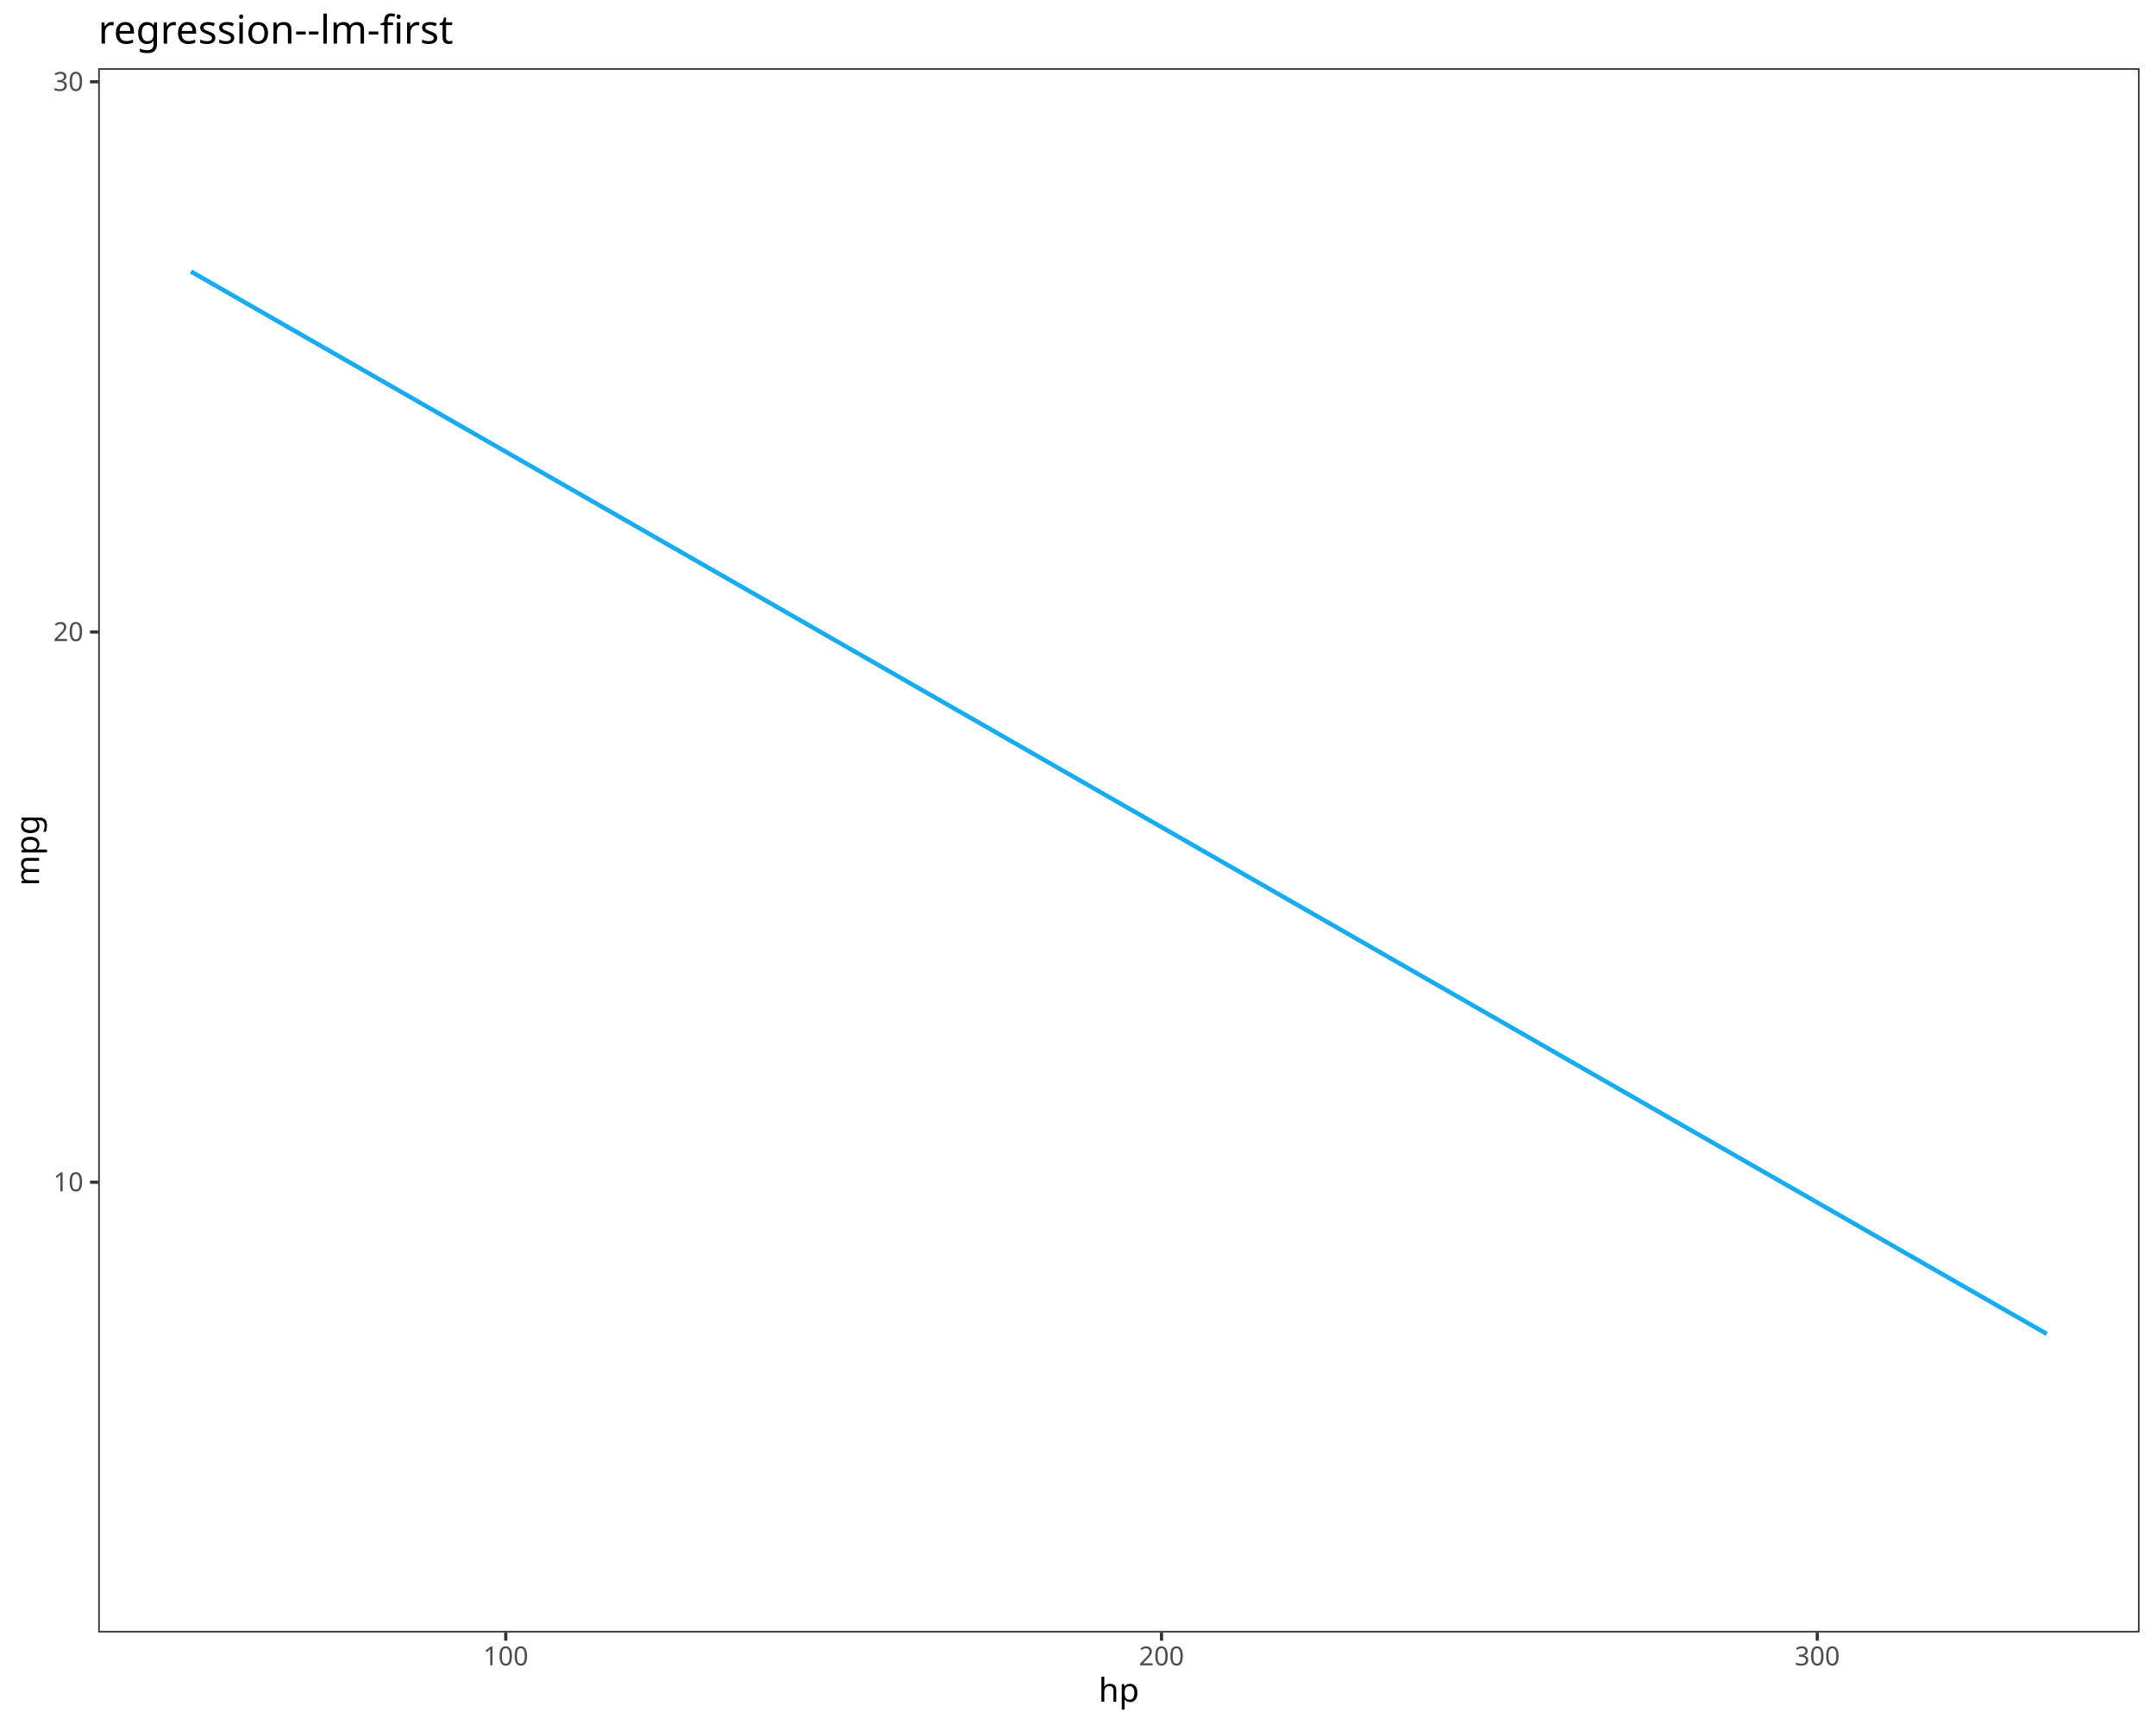
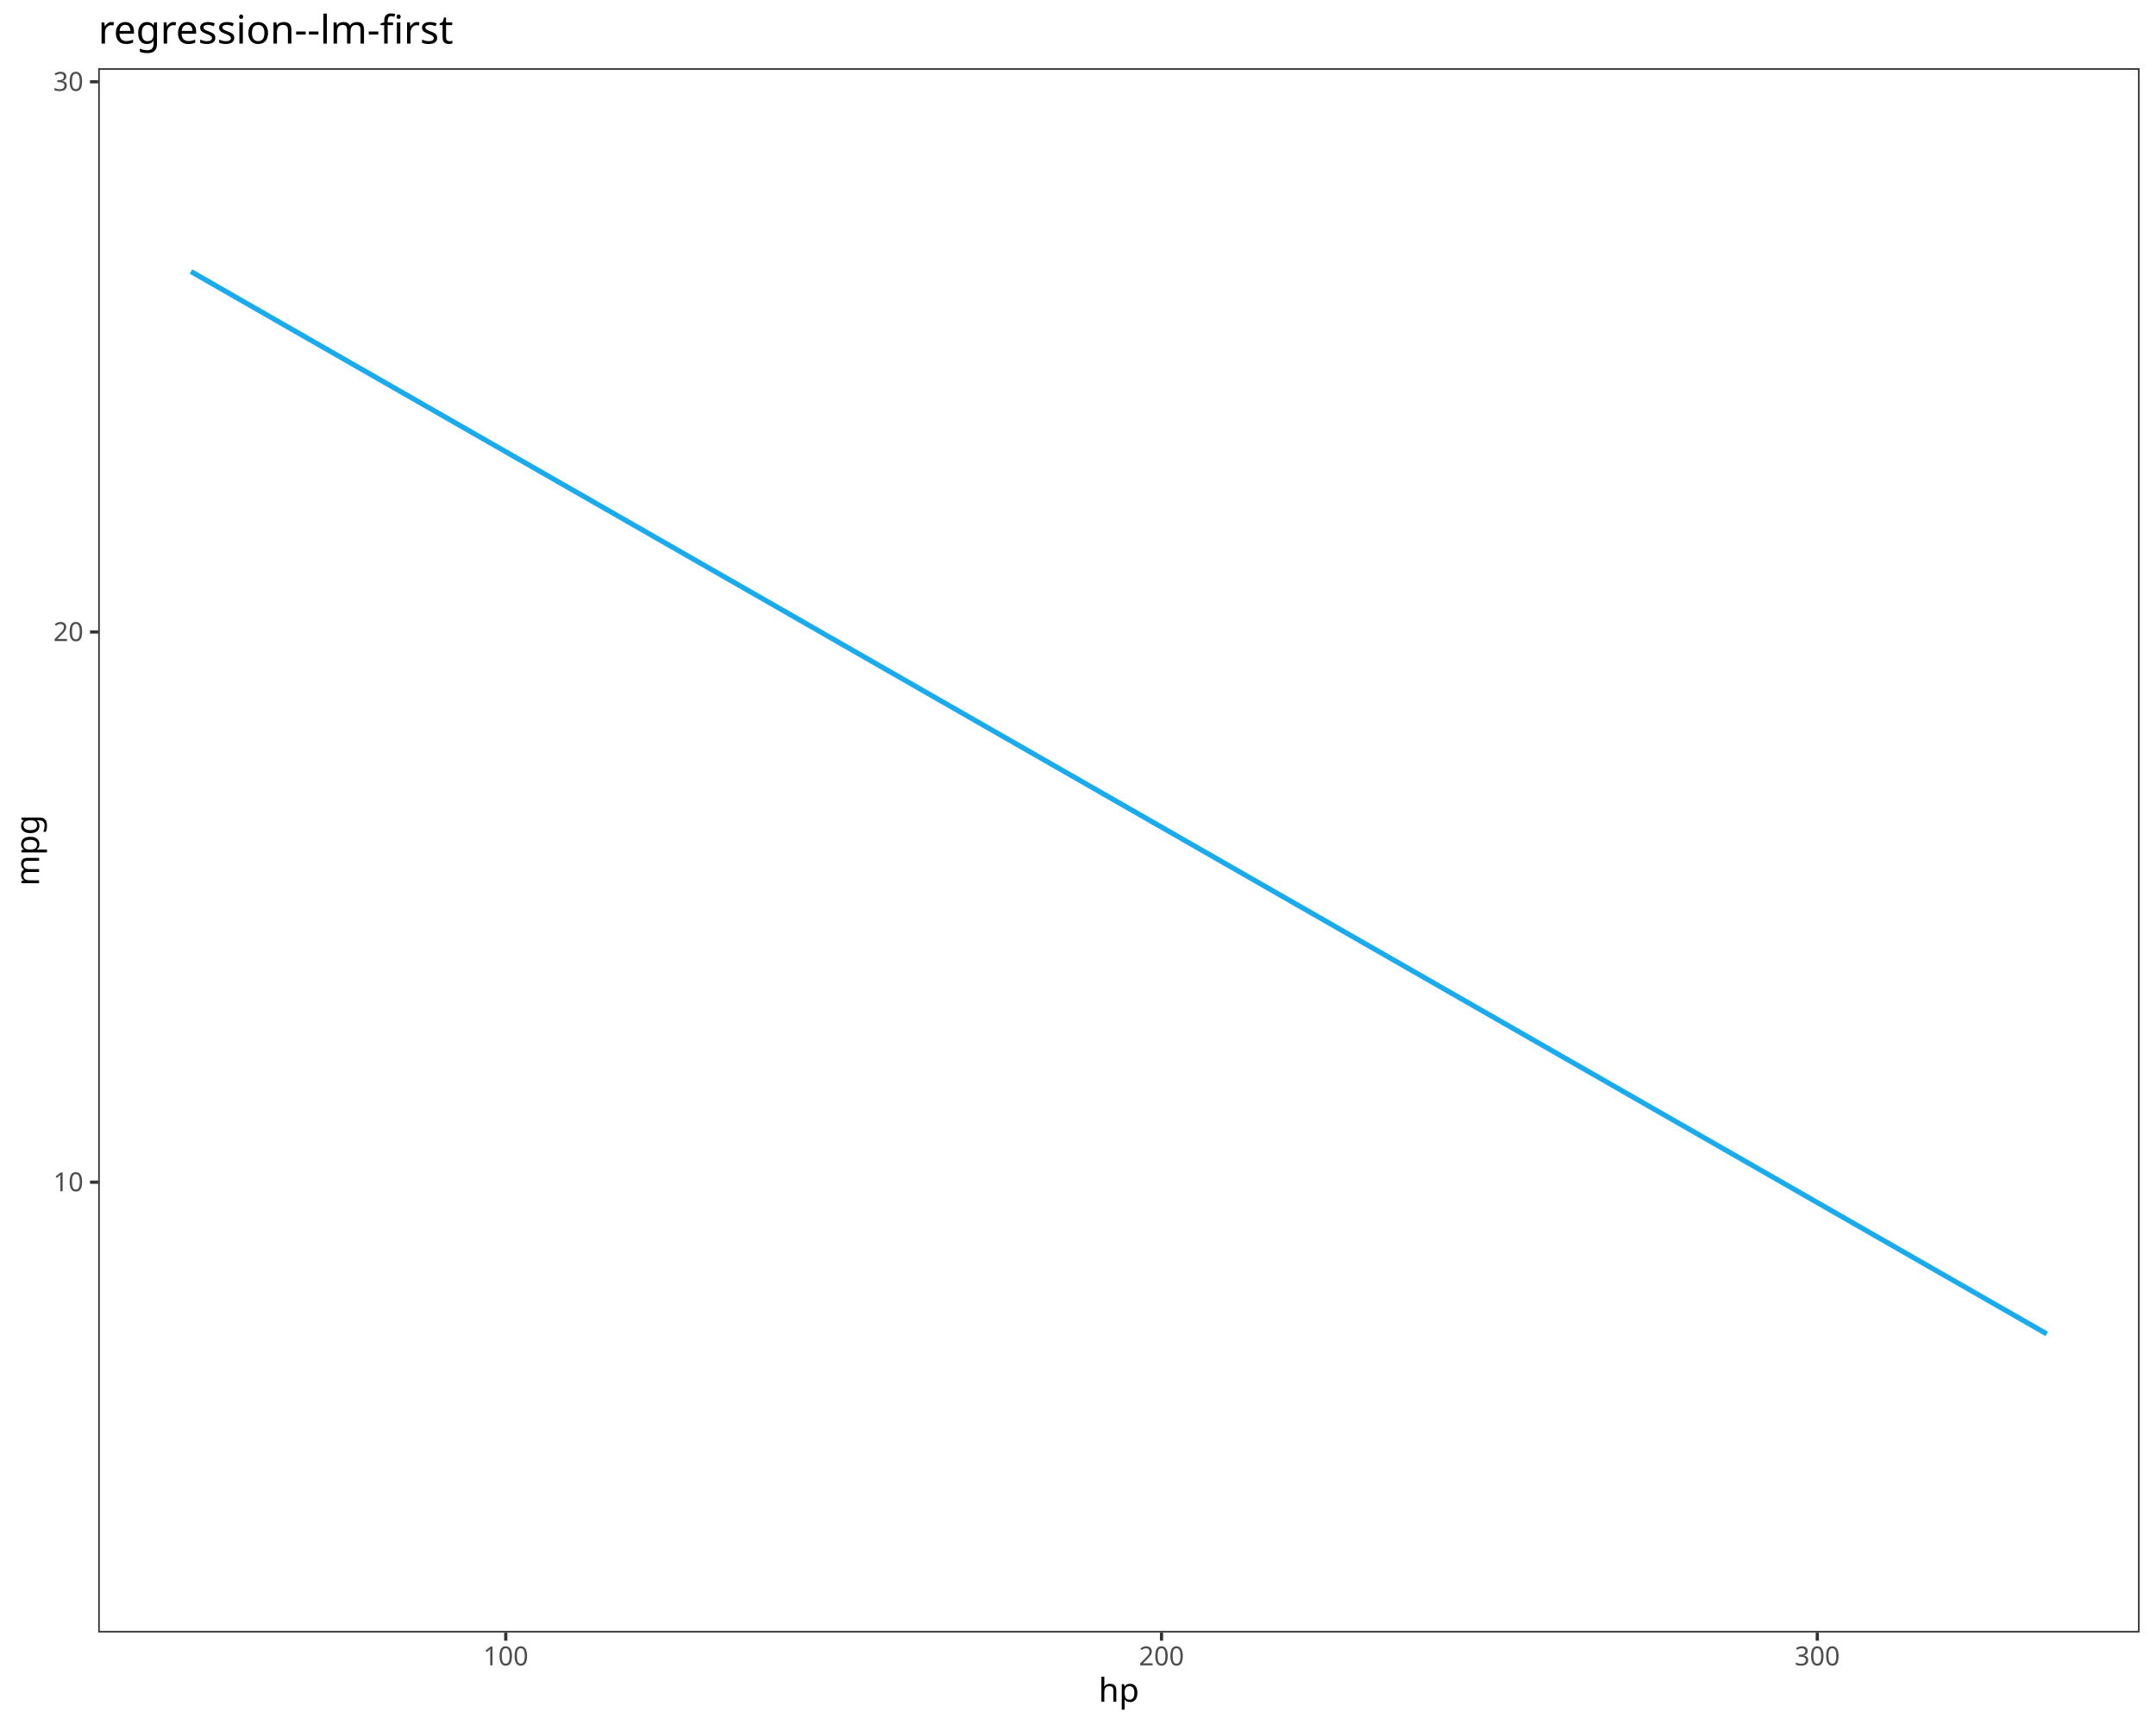
<svg xmlns="http://www.w3.org/2000/svg" class="svglite" data-engine-version="2.0" width="720.00pt" height="576.00pt" viewBox="0 0 720.00 576.00">
  <defs>
    <style type="text/css">
    .svglite line, .svglite polyline, .svglite polygon, .svglite path, .svglite rect, .svglite circle {
      fill: none;
      stroke: #000000;
      stroke-linecap: round;
      stroke-linejoin: round;
      stroke-miterlimit: 10.00;
    }
  </style>
  </defs>
  <rect width="100%" height="100%" style="stroke: none; fill: #FFFFFF;" />
  <defs>
    <clipPath id="cpMC4wMHw3MjAuMDB8MC4wMHw1NzYuMDA=">
      <rect x="0.00" y="0.00" width="720.00" height="576.00" />
    </clipPath>
  </defs>
  <g clip-path="url(#cpMC4wMHw3MjAuMDB8MC4wMHw1NzYuMDA=)">
    <rect x="0.00" y="0.00" width="720.00" height="576.00" style="stroke-width: 1.07; stroke: #FFFFFF; fill: #FFFFFF;" />
  </g>
  <defs>
    <clipPath id="cpMzIuNzl8NzE0LjUyfDIyLjc4fDU0NS4xMQ==">
      <rect x="32.79" y="22.78" width="681.73" height="522.33" />
    </clipPath>
  </defs>
  <g clip-path="url(#cpMzIuNzl8NzE0LjUyfDIyLjc4fDU0NS4xMQ==)">
    <rect x="32.79" y="22.78" width="681.73" height="522.33" style="stroke-width: 1.07; stroke: none; fill: #FFFFFF;" />
-     <polyline points="63.78,90.67 71.63,95.16 79.47,99.65 87.32,104.15 95.16,108.64 103.01,113.13 110.85,117.62 118.70,122.11 126.54,126.60 134.39,131.09 142.23,135.58 150.08,140.07 157.92,144.56 165.77,149.05 173.61,153.54 181.46,158.03 189.30,162.52 197.15,167.01 204.99,171.50 212.84,175.99 220.68,180.48 228.53,184.97 236.37,189.46 244.22,193.95 252.06,198.44 259.91,202.93 267.75,207.42 275.60,211.92 283.44,216.41 291.29,220.90 299.13,225.39 306.97,229.88 314.82,234.37 322.66,238.86 330.51,243.35 338.35,247.84 346.20,252.33 354.04,256.82 361.89,261.31 369.73,265.80 377.58,270.29 385.42,274.78 393.27,279.27 401.11,283.76 408.96,288.25 416.80,292.74 424.65,297.23 432.49,301.72 440.34,306.21 448.18,310.70 456.03,315.20 463.87,319.69 471.72,324.18 479.56,328.67 487.41,333.16 495.25,337.65 503.10,342.14 510.94,346.63 518.79,351.12 526.63,355.61 534.48,360.10 542.32,364.59 550.17,369.08 558.01,373.57 565.86,378.06 573.70,382.55 581.55,387.04 589.39,391.53 597.24,396.02 605.08,400.51 612.93,405.00 620.77,409.49 628.62,413.98 636.46,418.48 644.31,422.97 652.15,427.46 660.00,431.95 667.84,436.44 675.69,440.93 683.53,445.42 " style="stroke-width: 1.49; stroke: #19ABED; stroke-linecap: butt;" />
+     <polyline points="63.78,90.67 71.63,95.16 79.47,99.65 87.32,104.15 95.16,108.64 103.01,113.13 110.85,117.62 118.70,122.11 126.54,126.60 134.39,131.09 142.23,135.58 150.08,140.07 157.92,144.56 165.77,149.05 173.61,153.54 181.46,158.03 189.30,162.52 197.15,167.01 204.99,171.50 212.84,175.99 220.68,180.48 228.53,184.97 236.37,189.46 244.22,193.95 252.06,198.44 259.91,202.93 267.75,207.42 275.60,211.92 283.44,216.41 291.29,220.90 299.13,225.39 306.97,229.88 314.82,234.37 322.66,238.86 330.51,243.35 338.35,247.84 346.20,252.33 354.04,256.82 361.89,261.31 369.73,265.80 377.58,270.29 385.42,274.78 393.27,279.27 401.11,283.76 408.96,288.25 416.80,292.74 424.65,297.23 432.49,301.72 440.34,306.21 448.18,310.70 456.03,315.20 463.87,319.69 471.72,324.18 479.56,328.67 487.41,333.16 495.25,337.65 503.10,342.14 510.94,346.63 518.79,351.12 526.63,355.61 534.48,360.10 542.32,364.59 550.17,369.08 558.01,373.57 565.86,378.06 573.70,382.55 581.55,387.04 589.39,391.53 597.24,396.02 605.08,400.51 612.93,405.00 620.77,409.49 628.62,413.98 636.46,418.48 644.31,422.97 652.15,427.46 660.00,431.95 667.84,436.44 675.69,440.93 683.53,445.42 " style="stroke-width: 1.71; stroke: #19ABED; stroke-linecap: butt;" />
    <rect x="32.79" y="22.78" width="681.73" height="522.33" style="stroke-width: 1.07; stroke: #333333;" />
  </g>
  <g clip-path="url(#cpMC4wMHw3MjAuMDB8MC4wMHw1NzYuMDA=)">
    <text x="27.86" y="397.78" text-anchor="end" style="font-size: 8.80px; fill: #4D4D4D; font-family: sans;" textLength="9.79px" lengthAdjust="spacingAndGlyphs">10</text>
    <text x="27.86" y="214.06" text-anchor="end" style="font-size: 8.80px; fill: #4D4D4D; font-family: sans;" textLength="9.79px" lengthAdjust="spacingAndGlyphs">20</text>
    <text x="27.86" y="30.34" text-anchor="end" style="font-size: 8.80px; fill: #4D4D4D; font-family: sans;" textLength="9.79px" lengthAdjust="spacingAndGlyphs">30</text>
    <polyline points="30.05,394.75 32.79,394.75 " style="stroke-width: 1.07; stroke: #333333; stroke-linecap: butt;" />
    <polyline points="30.05,211.03 32.79,211.03 " style="stroke-width: 1.07; stroke: #333333; stroke-linecap: butt;" />
    <polyline points="30.05,27.31 32.79,27.31 " style="stroke-width: 1.07; stroke: #333333; stroke-linecap: butt;" />
    <polyline points="168.90,547.85 168.90,545.11 " style="stroke-width: 1.07; stroke: #333333; stroke-linecap: butt;" />
    <polyline points="387.89,547.85 387.89,545.11 " style="stroke-width: 1.07; stroke: #333333; stroke-linecap: butt;" />
    <polyline points="606.89,547.85 606.89,545.11 " style="stroke-width: 1.07; stroke: #333333; stroke-linecap: butt;" />
    <text x="168.90" y="556.10" text-anchor="middle" style="font-size: 8.80px; fill: #4D4D4D; font-family: sans;" textLength="14.68px" lengthAdjust="spacingAndGlyphs">100</text>
    <text x="387.89" y="556.10" text-anchor="middle" style="font-size: 8.80px; fill: #4D4D4D; font-family: sans;" textLength="14.68px" lengthAdjust="spacingAndGlyphs">200</text>
    <text x="606.89" y="556.10" text-anchor="middle" style="font-size: 8.80px; fill: #4D4D4D; font-family: sans;" textLength="14.68px" lengthAdjust="spacingAndGlyphs">300</text>
    <text x="373.66" y="568.24" text-anchor="middle" style="font-size: 11.00px; font-family: sans;" textLength="12.24px" lengthAdjust="spacingAndGlyphs">hp</text>
    <text transform="translate(13.05,283.95) rotate(-90)" text-anchor="middle" style="font-size: 11.00px; font-family: sans;" textLength="21.40px" lengthAdjust="spacingAndGlyphs">mpg</text>
    <text x="32.79" y="14.56" style="font-size: 13.20px; font-family: sans;" textLength="110.02px" lengthAdjust="spacingAndGlyphs">regression--lm-first</text>
  </g>
</svg>
